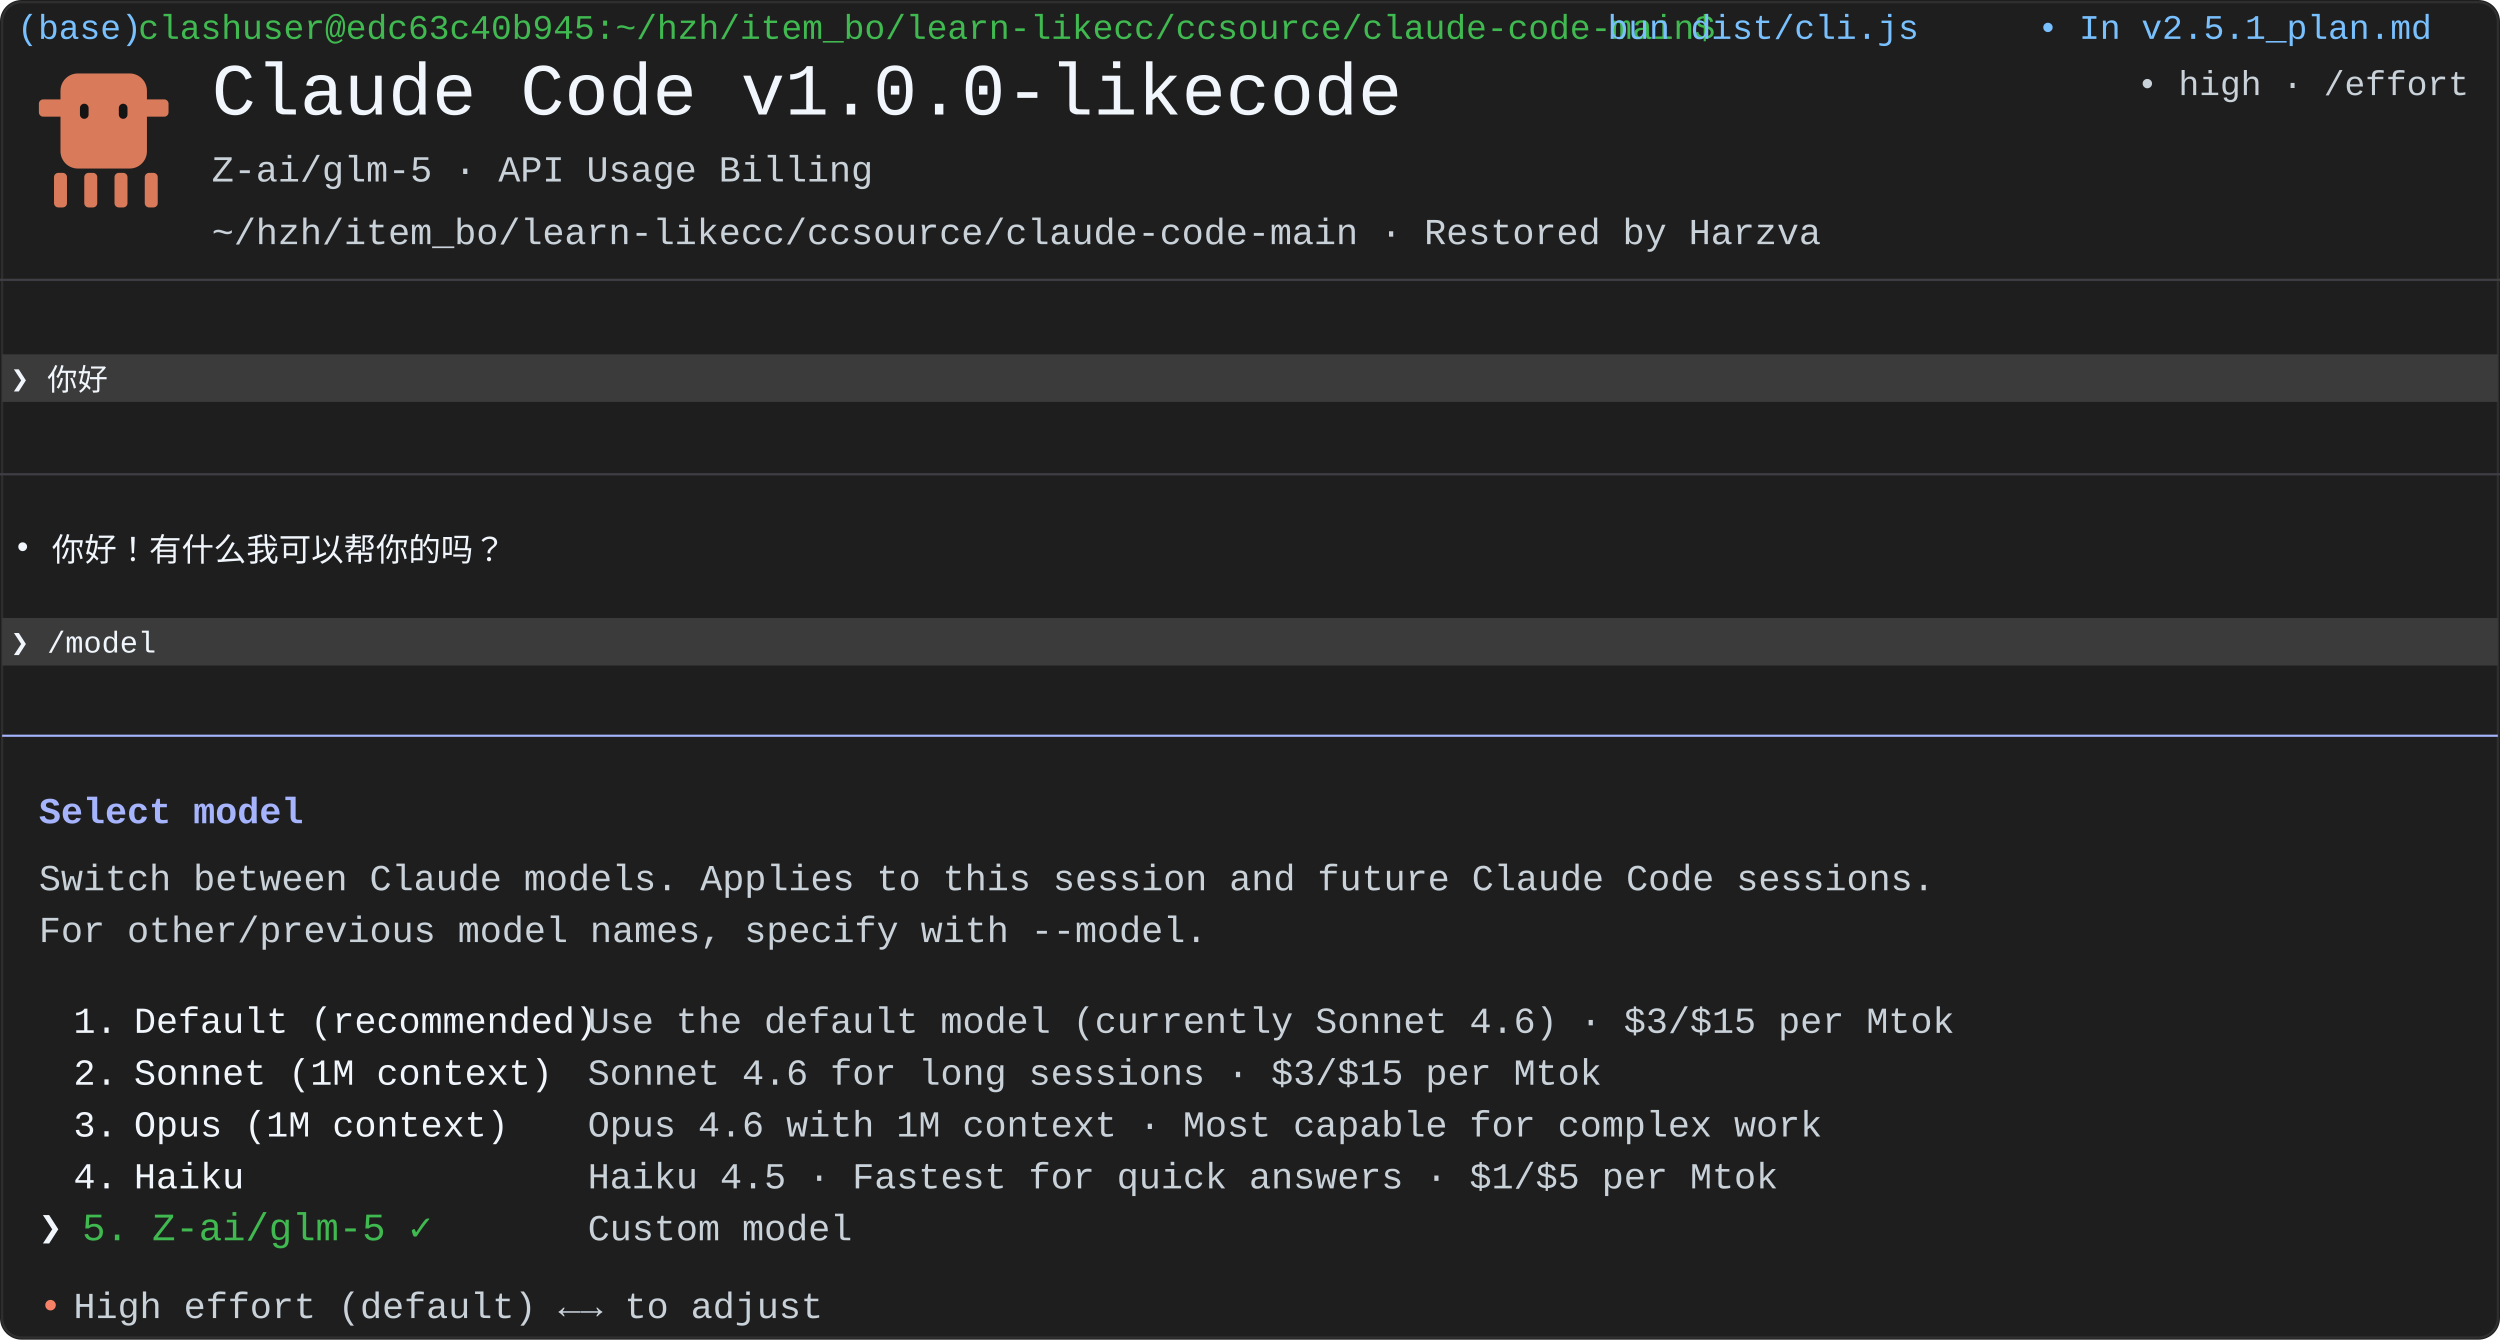
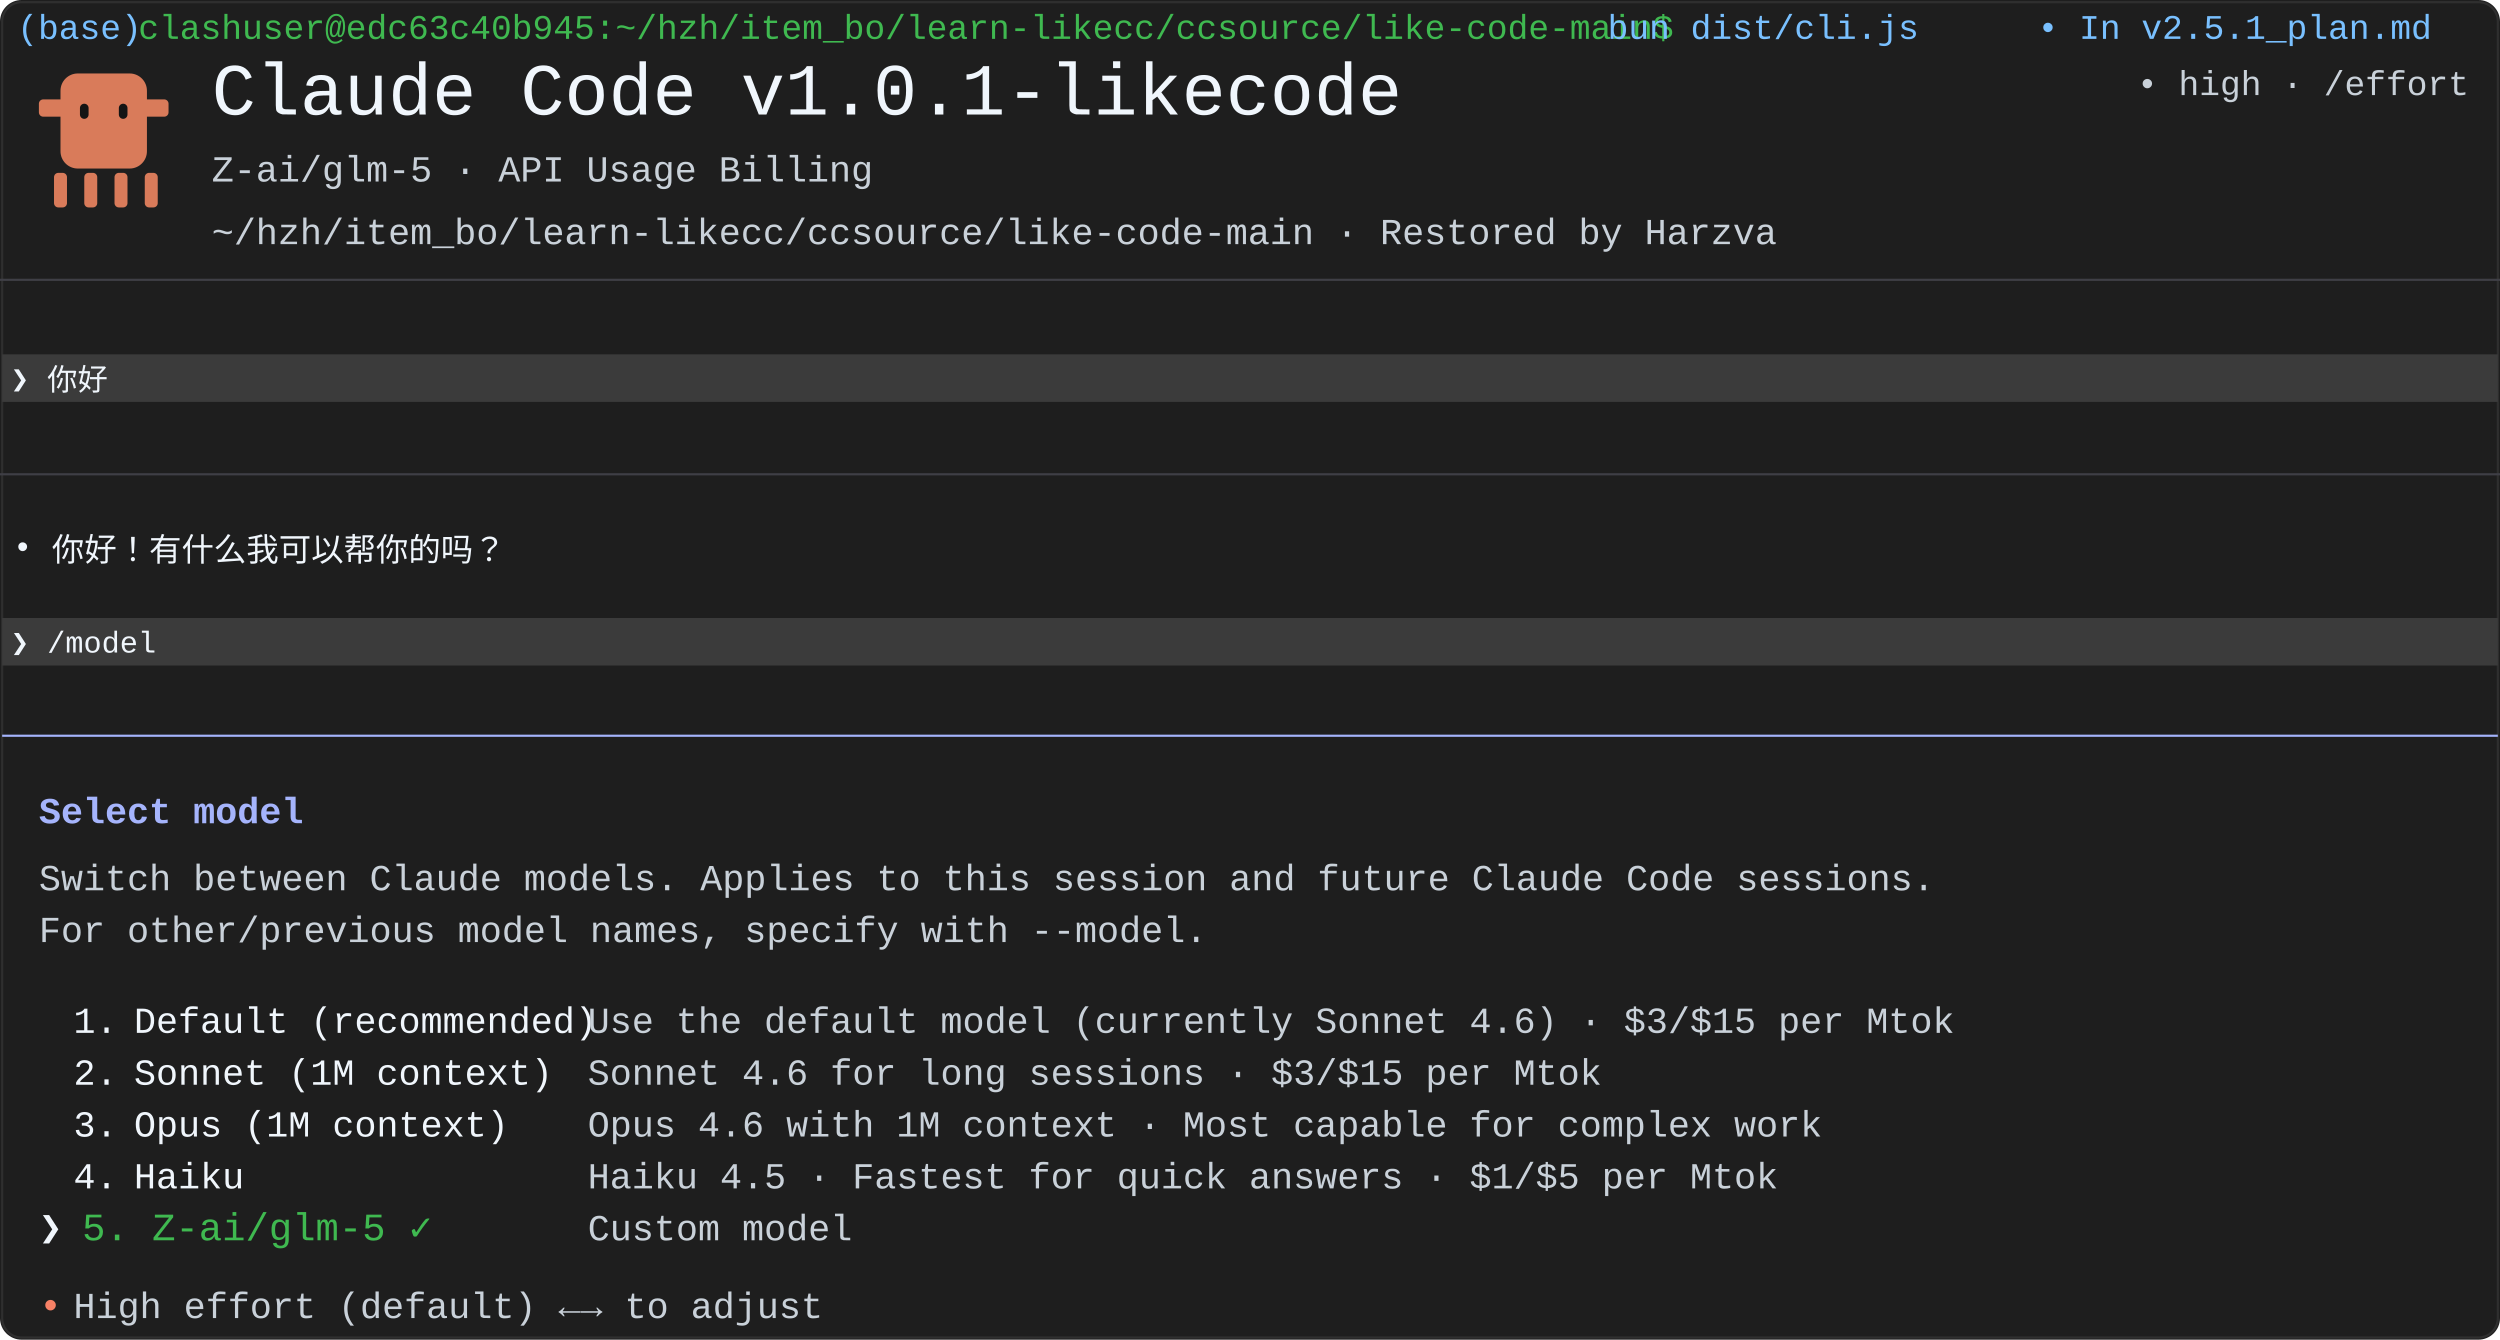
<svg xmlns="http://www.w3.org/2000/svg" width="1157" height="620" viewBox="0 0 1157 620" fill="none">
  <rect width="1157" height="620" rx="10" fill="#1E1E1E" />
  <rect x="1" y="1" width="1155" height="618" rx="9" stroke="#2F2F2F" />
  <g font-family="'SFMono-Regular', Consolas, 'Liberation Mono', Menlo, monospace">
    <text x="8" y="18" fill="#79C0FF" font-size="16">(base)</text>
-     <text x="64" y="18" fill="#3FB950" font-size="16">clashuser@edc63c40b945:~/hzh/item_bo/learn-likecc/ccsource/claude-code-main$</text>
+     <text x="64" y="18" fill="#3FB950" font-size="16">clashuser@edc63c40b945:~/hzh/item_bo/learn-likecc/ccsource/like-code-main$</text>
    <text x="744" y="18" fill="#79C0FF" font-size="16">bun dist/cli.js</text>
    <text x="943" y="18" fill="#79C0FF" font-size="16">• In v2.5.1_plan.md</text>
    <text x="989" y="44" fill="#C9D1D9" font-size="16">• high · /effort</text>
  </g>
  <g transform="translate(8 24)">
    <rect x="0" y="0" width="82" height="82" rx="12" fill="#1E1E1E" />
    <rect x="20" y="10" width="40" height="44" rx="8" fill="#D97B5A" />
    <rect x="10" y="22" width="12" height="8" rx="2" fill="#D97B5A" />
    <rect x="58" y="22" width="12" height="8" rx="2" fill="#D97B5A" />
    <rect x="17" y="56" width="6" height="16" rx="2" fill="#D97B5A" />
    <rect x="31" y="56" width="6" height="16" rx="2" fill="#D97B5A" />
    <rect x="45" y="56" width="6" height="16" rx="2" fill="#D97B5A" />
    <rect x="59" y="56" width="6" height="16" rx="2" fill="#D97B5A" />
    <rect x="29" y="24" width="4" height="7" rx="2" fill="#141414" />
    <rect x="47" y="24" width="4" height="7" rx="2" fill="#141414" />
  </g>
  <g font-family="'SFMono-Regular', Consolas, 'Liberation Mono', Menlo, monospace">
-     <text x="98" y="53" fill="#F0F6FC" font-size="34">Claude Code v1.0.0-likecode</text>
+     <text x="98" y="53" fill="#F0F6FC" font-size="34">Claude Code v1.0.1-likecode</text>
    <text x="98" y="84" fill="#C9D1D9" font-size="17">Z-ai/glm-5 · API Usage Billing</text>
-     <text x="98" y="113" fill="#C9D1D9" font-size="17">~/hzh/item_bo/learn-likecc/ccsource/claude-code-main · Restored by Harzva</text>
+     <text x="98" y="113" fill="#C9D1D9" font-size="17">~/hzh/item_bo/learn-likecc/ccsource/like-code-main · Restored by Harzva</text>
  </g>
  <rect x="0" y="129" width="1157" height="1" fill="#3F3F46" />
  <rect x="0" y="219" width="1157" height="1" fill="#3F3F46" />
  <rect x="1" y="164" width="1155" height="22" fill="#3B3B3B" />
  <text x="5" y="180" fill="#F0F6FC" font-size="14" font-family="'SFMono-Regular', Consolas, 'Liberation Mono', Menlo, monospace">❯ 你好</text>
  <text x="6" y="258" fill="#F0F6FC" font-size="15" font-family="'SFMono-Regular', Consolas, 'Liberation Mono', Menlo, monospace">• 你好！有什么我可以帮你的吗？</text>
  <rect x="1" y="286" width="1155" height="22" fill="#3B3B3B" />
  <text x="5" y="302" fill="#F0F6FC" font-size="14" font-family="'SFMono-Regular', Consolas, 'Liberation Mono', Menlo, monospace">❯ /model</text>
  <rect x="1" y="340" width="1155" height="1" fill="#A5B4FC" />
  <g font-family="'SFMono-Regular', Consolas, 'Liberation Mono', Menlo, monospace">
    <text x="18" y="381" fill="#A5B4FC" font-size="17" font-weight="700">Select model</text>
    <text x="18" y="412" fill="#C9D1D9" font-size="17">Switch between Claude models. Applies to this session and future Claude Code sessions.</text>
    <text x="18" y="436" fill="#C9D1D9" font-size="17">For other/previous model names, specify with --model.</text>
    <text x="34" y="478" fill="#F0F6FC" font-size="17">1.</text>
    <text x="62" y="478" fill="#F0F6FC" font-size="17">Default (recommended)</text>
    <text x="272" y="478" fill="#C9D1D9" font-size="17">Use the default model (currently Sonnet 4.6) · $3/$15 per Mtok</text>
    <text x="34" y="502" fill="#F0F6FC" font-size="17">2.</text>
    <text x="62" y="502" fill="#F0F6FC" font-size="17">Sonnet (1M context)</text>
    <text x="272" y="502" fill="#C9D1D9" font-size="17">Sonnet 4.6 for long sessions · $3/$15 per Mtok</text>
    <text x="34" y="526" fill="#F0F6FC" font-size="17">3.</text>
    <text x="62" y="526" fill="#F0F6FC" font-size="17">Opus (1M context)</text>
    <text x="272" y="526" fill="#C9D1D9" font-size="17">Opus 4.6 with 1M context · Most capable for complex work</text>
    <text x="34" y="550" fill="#F0F6FC" font-size="17">4.</text>
    <text x="62" y="550" fill="#F0F6FC" font-size="17">Haiku</text>
    <text x="272" y="550" fill="#C9D1D9" font-size="17">Haiku 4.5 · Fastest for quick answers · $1/$5 per Mtok</text>
    <text x="18" y="574" fill="#F0F6FC" font-size="18">❯</text>
    <text x="38" y="574" fill="#3FB950" font-size="18">5. Z-ai/glm-5 ✓</text>
    <text x="272" y="574" fill="#C9D1D9" font-size="17">Custom model</text>
    <text x="18" y="610" fill="#F78166" font-size="18">•</text>
    <text x="34" y="610" fill="#C9D1D9" font-size="17">High effort (default) ←→ to adjust</text>
  </g>
</svg>
